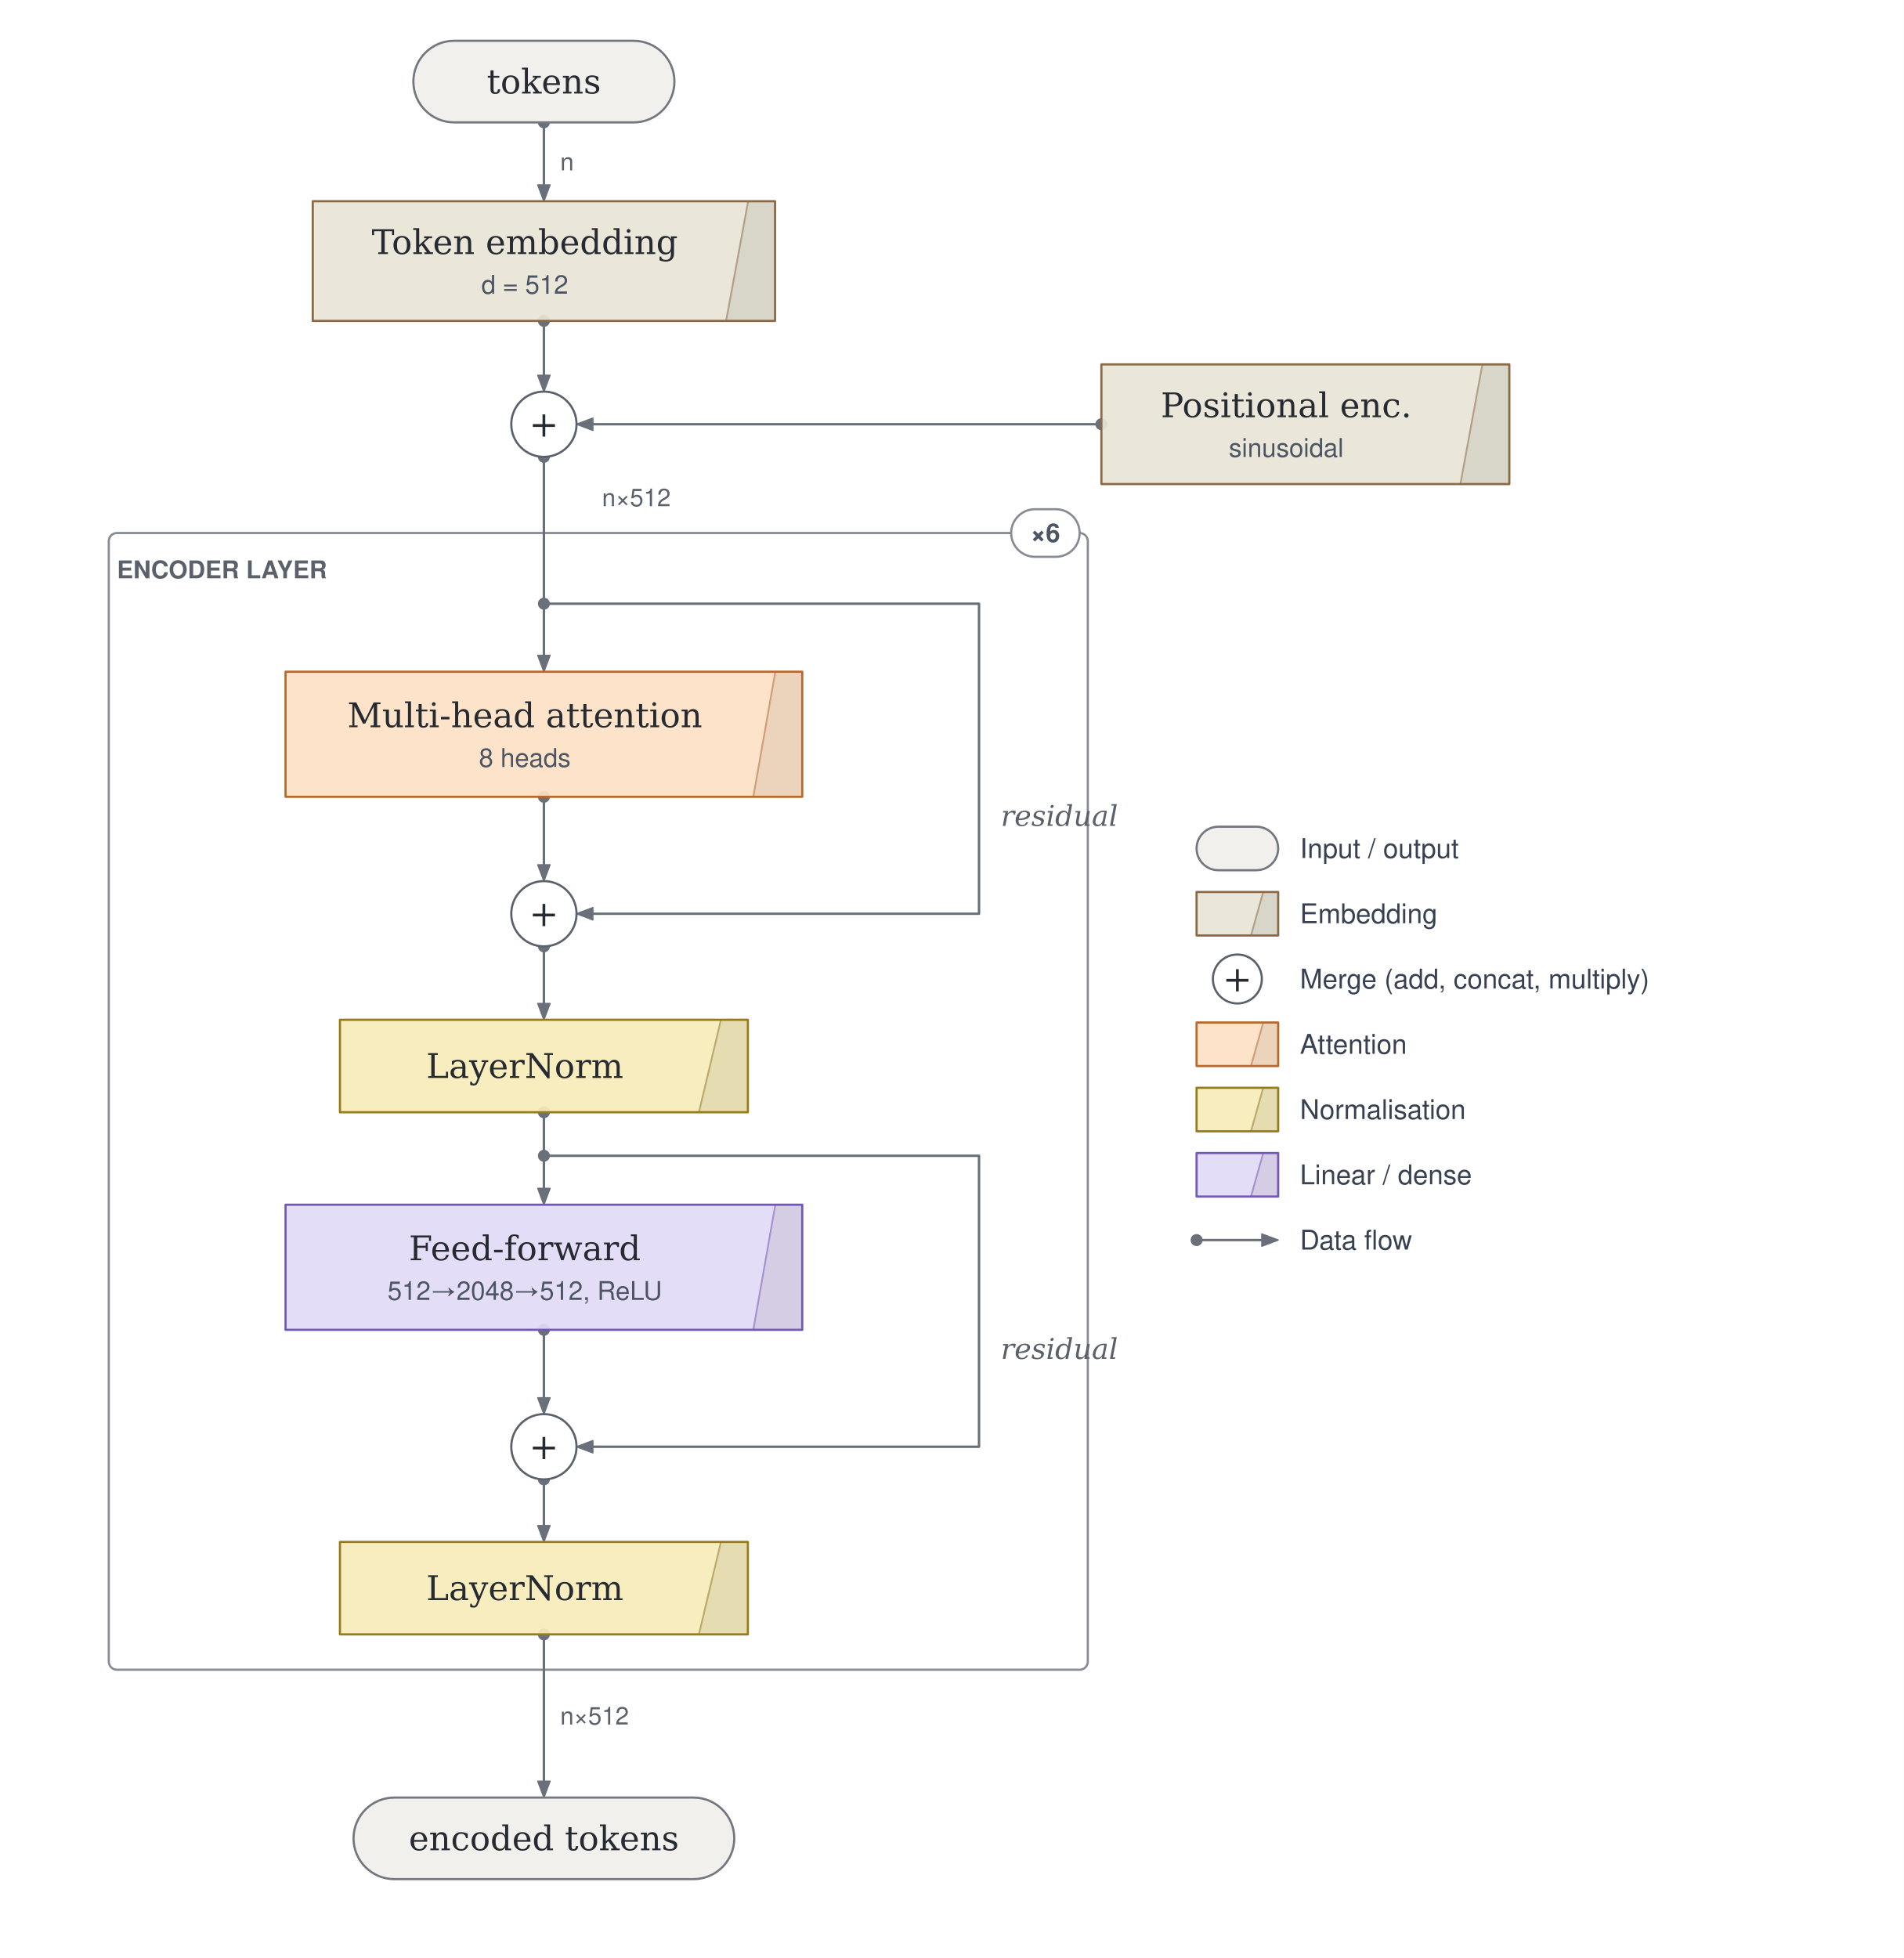
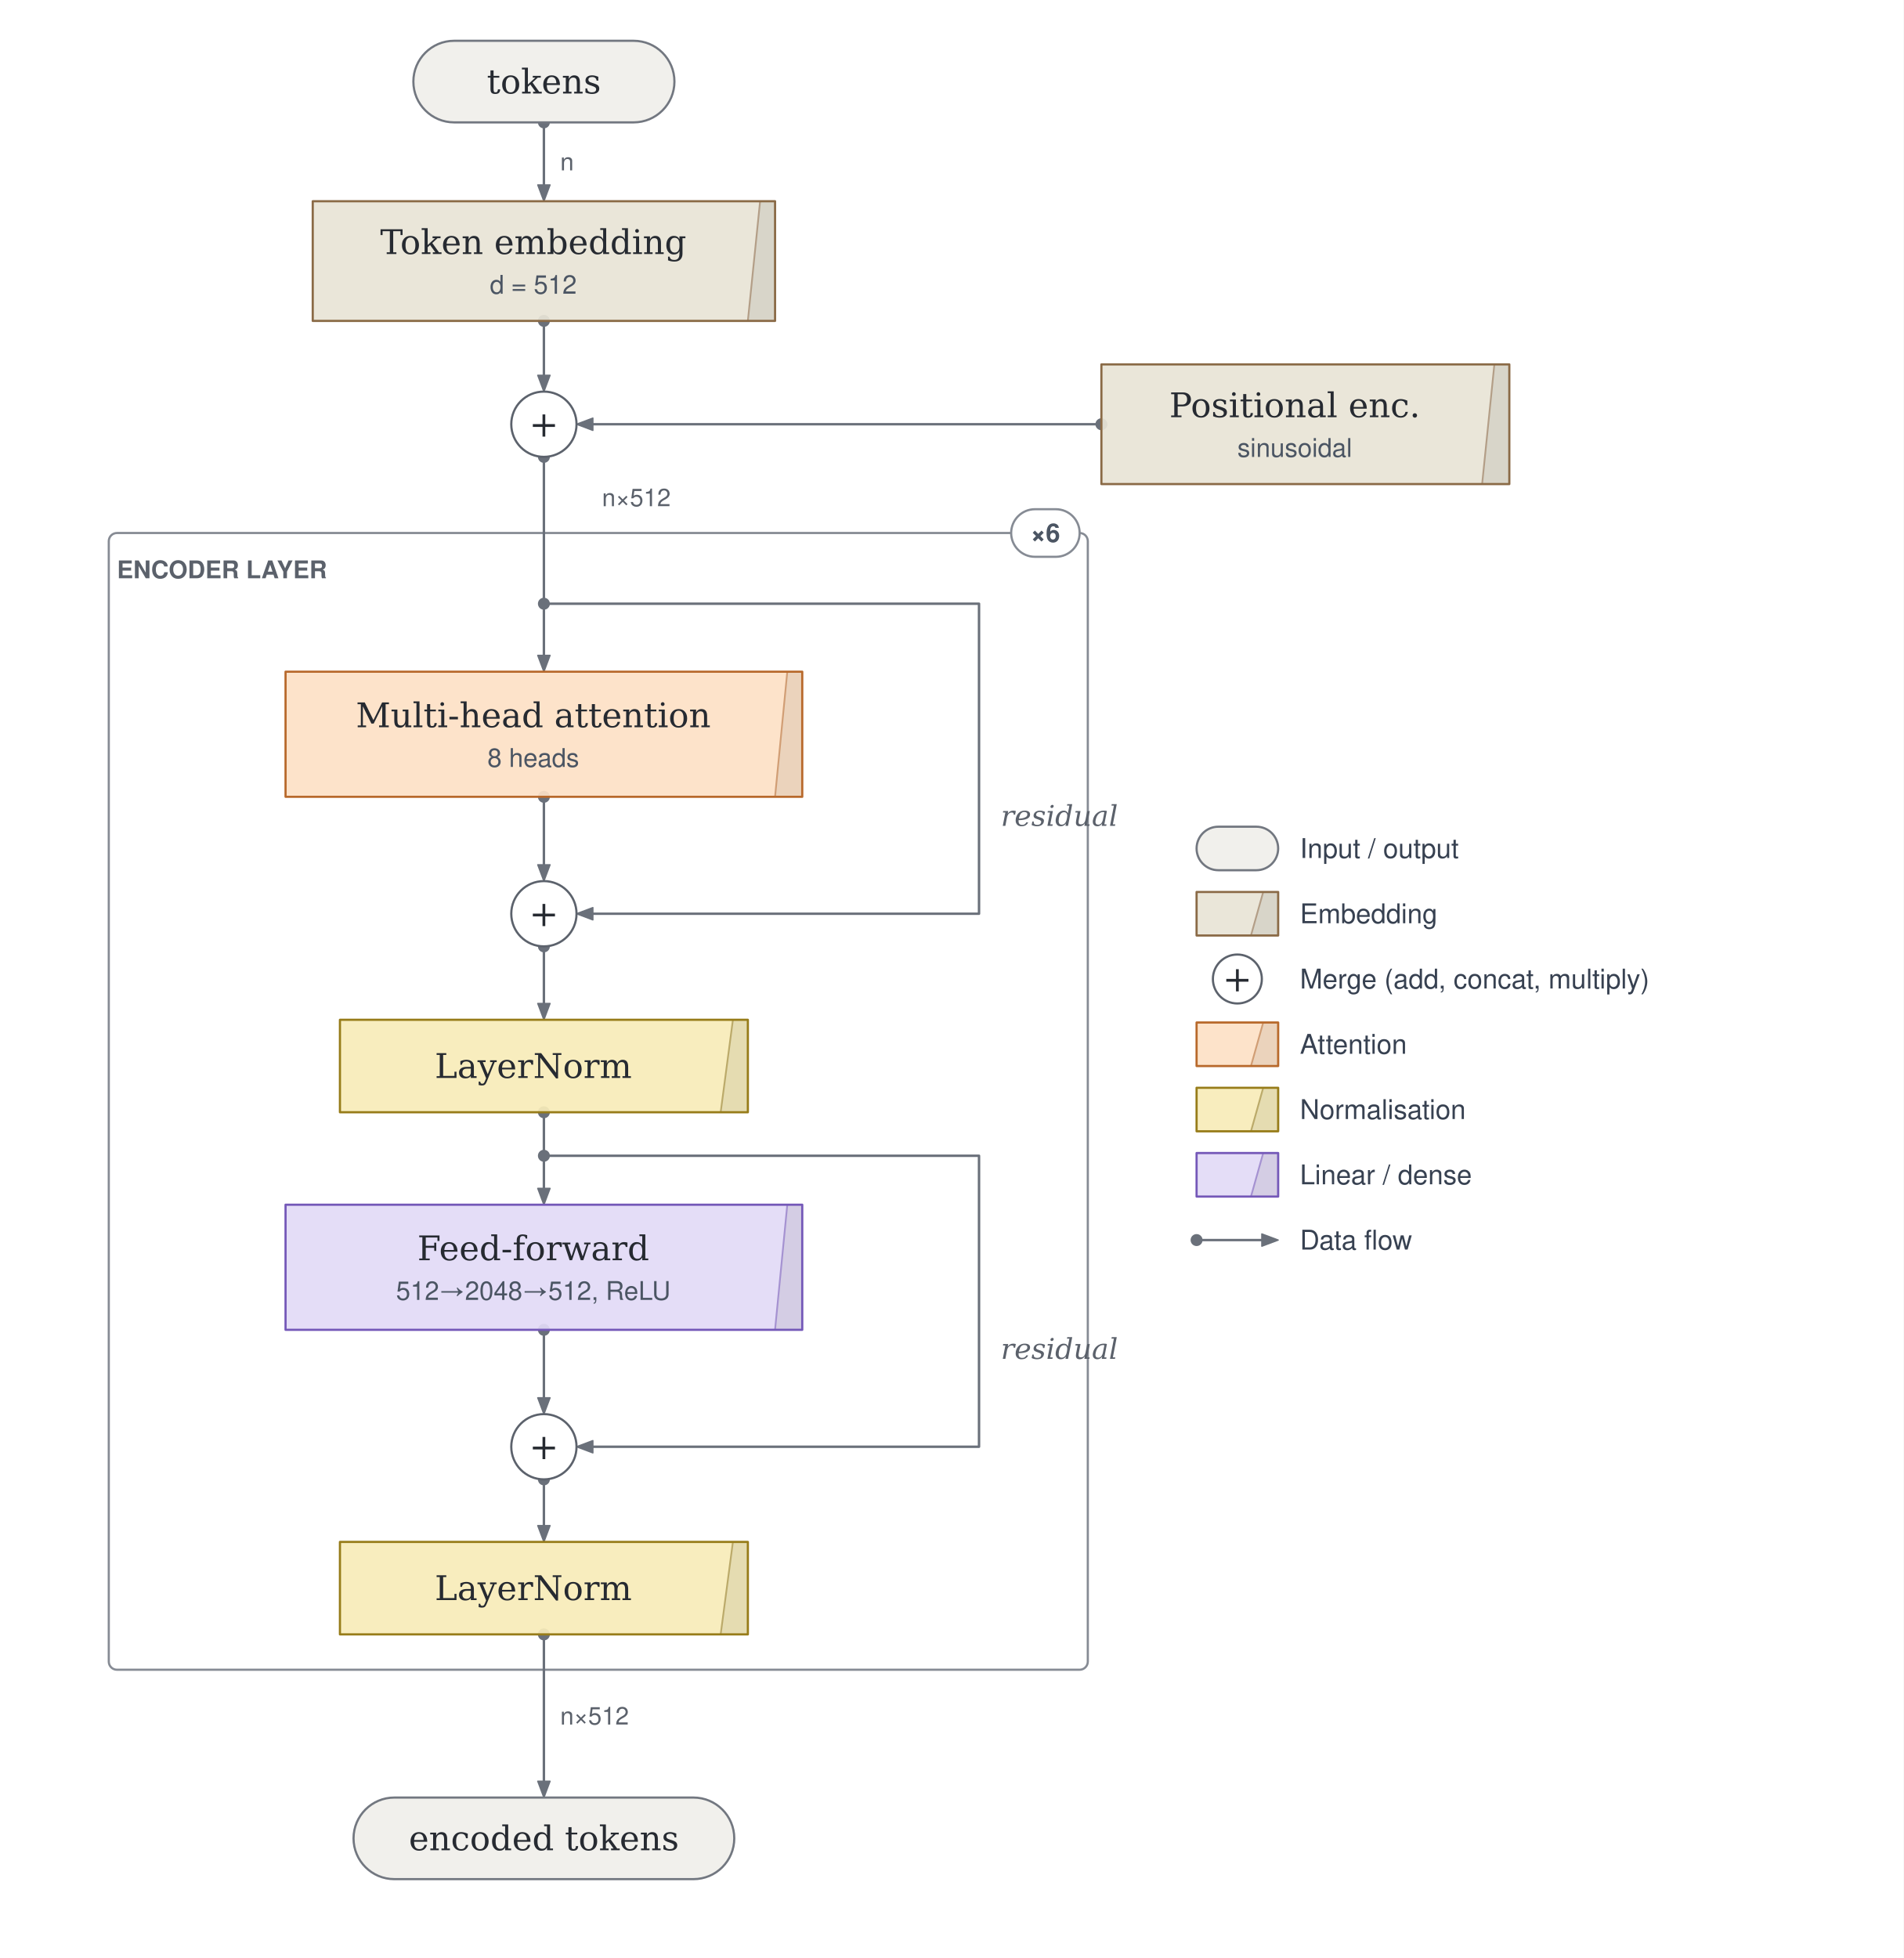
<svg xmlns="http://www.w3.org/2000/svg" width="700" height="720" viewBox="0 0 700 720" role="img">
  <rect x="0" y="0" width="700" height="720" fill="#ffffff" />
  <g class="tg-groups">
    <g class="tg-group" data-id="layer">
      <rect x="40" y="196" width="360" height="418" rx="3" fill="#ffffff" fill-opacity="0" stroke="#868b94" stroke-width="0.8" stroke-linejoin="round" />
    </g>
  </g>
  <g class="tg-edges">
    <g class="tg-edge tg-edge-data">
      <polyline points="200,45 200,68.6" fill="none" stroke="#6a707a" stroke-width="0.9" stroke-linejoin="round" />
      <polygon points="200,74 197.75,68 202.25,68" fill="#6a707a" stroke="#6a707a" stroke-width="0.5" stroke-linejoin="round" />
      <circle cx="200" cy="45" r="2.2" fill="#6a707a" />
    </g>
    <g class="tg-edge tg-edge-data">
      <polyline points="200,118 200,138.6" fill="none" stroke="#6a707a" stroke-width="0.9" stroke-linejoin="round" />
      <polygon points="200,144 197.75,138 202.25,138" fill="#6a707a" stroke="#6a707a" stroke-width="0.5" stroke-linejoin="round" />
      <circle cx="200" cy="118" r="2.2" fill="#6a707a" />
    </g>
    <g class="tg-edge tg-edge-data">
      <polyline points="405,156 217.4,156" fill="none" stroke="#6a707a" stroke-width="0.9" stroke-linejoin="round" />
      <polygon points="212,156 218,153.75 218,158.25" fill="#6a707a" stroke="#6a707a" stroke-width="0.5" stroke-linejoin="round" />
      <circle cx="405" cy="156" r="2.2" fill="#6a707a" />
    </g>
    <g class="tg-edge tg-edge-data">
      <polyline points="200,168 200,241.6" fill="none" stroke="#6a707a" stroke-width="0.9" stroke-linejoin="round" />
      <polygon points="200,247 197.75,241 202.25,241" fill="#6a707a" stroke="#6a707a" stroke-width="0.5" stroke-linejoin="round" />
      <circle cx="200" cy="168" r="2.2" fill="#6a707a" />
    </g>
    <g class="tg-edge tg-edge-data">
      <polyline points="200,293 200,318.6" fill="none" stroke="#6a707a" stroke-width="0.9" stroke-linejoin="round" />
      <polygon points="200,324 197.75,318 202.25,318" fill="#6a707a" stroke="#6a707a" stroke-width="0.5" stroke-linejoin="round" />
      <circle cx="200" cy="293" r="2.2" fill="#6a707a" />
    </g>
    <g class="tg-edge tg-edge-data">
      <polyline points="200,222 360,222 360,336 217.4,336" fill="none" stroke="#6a707a" stroke-width="0.9" stroke-linejoin="round" />
      <polygon points="212,336 218,333.75 218,338.25" fill="#6a707a" stroke="#6a707a" stroke-width="0.5" stroke-linejoin="round" />
      <circle cx="200" cy="222" r="2.2" fill="#6a707a" />
    </g>
    <g class="tg-edge tg-edge-data">
      <polyline points="200,348 200,369.6" fill="none" stroke="#6a707a" stroke-width="0.9" stroke-linejoin="round" />
      <polygon points="200,375 197.75,369 202.25,369" fill="#6a707a" stroke="#6a707a" stroke-width="0.5" stroke-linejoin="round" />
      <circle cx="200" cy="348" r="2.2" fill="#6a707a" />
    </g>
    <g class="tg-edge tg-edge-data">
      <polyline points="200,409 200,437.6" fill="none" stroke="#6a707a" stroke-width="0.9" stroke-linejoin="round" />
      <polygon points="200,443 197.75,437 202.25,437" fill="#6a707a" stroke="#6a707a" stroke-width="0.5" stroke-linejoin="round" />
      <circle cx="200" cy="409" r="2.2" fill="#6a707a" />
    </g>
    <g class="tg-edge tg-edge-data">
      <polyline points="200,489 200,514.6" fill="none" stroke="#6a707a" stroke-width="0.9" stroke-linejoin="round" />
      <polygon points="200,520 197.75,514 202.25,514" fill="#6a707a" stroke="#6a707a" stroke-width="0.5" stroke-linejoin="round" />
      <circle cx="200" cy="489" r="2.2" fill="#6a707a" />
    </g>
    <g class="tg-edge tg-edge-data">
      <polyline points="200,425 360,425 360,532 217.4,532" fill="none" stroke="#6a707a" stroke-width="0.9" stroke-linejoin="round" />
      <polygon points="212,532 218,529.75 218,534.25" fill="#6a707a" stroke="#6a707a" stroke-width="0.5" stroke-linejoin="round" />
      <circle cx="200" cy="425" r="2.2" fill="#6a707a" />
    </g>
    <g class="tg-edge tg-edge-data">
      <polyline points="200,544 200,561.6" fill="none" stroke="#6a707a" stroke-width="0.9" stroke-linejoin="round" />
      <polygon points="200,567 197.75,561 202.25,561" fill="#6a707a" stroke="#6a707a" stroke-width="0.5" stroke-linejoin="round" />
      <circle cx="200" cy="544" r="2.2" fill="#6a707a" />
    </g>
    <g class="tg-edge tg-edge-data">
      <polyline points="200,601 200,655.6" fill="none" stroke="#6a707a" stroke-width="0.9" stroke-linejoin="round" />
      <polygon points="200,661 197.75,655 202.25,655" fill="#6a707a" stroke="#6a707a" stroke-width="0.5" stroke-linejoin="round" />
      <circle cx="200" cy="601" r="2.2" fill="#6a707a" />
    </g>
    <g class="tg-edge tg-edge-data">
      <polyline points="440,456 464.6,456" fill="none" stroke="#6a707a" stroke-width="0.9" stroke-linejoin="round" />
      <polygon points="470,456 464,458.25 464,453.75" fill="#6a707a" stroke="#6a707a" stroke-width="0.5" stroke-linejoin="round" />
      <circle cx="440" cy="456" r="2.2" fill="#6a707a" />
    </g>
  </g>
  <g class="tg-nodes">
    <g class="tg-node tg-io" data-id="tok">
      <rect x="152" y="15" width="96" height="30" rx="15" fill="#f1f0ec" stroke="#727780" stroke-width="0.8" stroke-linejoin="round" />
      <text x="200" y="34.38" font-family="'Source Serif 4', 'Source Serif Pro', 'Georgia', 'Libertinus Serif', 'DejaVu Serif', serif" font-size="12.5" text-anchor="middle" fill="#262a31">tokens</text>
    </g>
    <g class="tg-node tg-embedding" data-id="emb">
-       <polygon points="115,74 275.1,74 267,118 115,118" fill="#e8e4d6" fill-opacity="0.92" />
-       <polygon points="275.1,74 285,74 285,118 267,118" fill="#d5d2c5" fill-opacity="0.92" />
-       <polyline points="275.1,74 267,118" fill="none" stroke="#b39e87" stroke-width="0.64" stroke-linejoin="round" />
+       <polygon points="115,74 279.5,74 275,118 115,118" fill="#e8e4d6" fill-opacity="0.92" />
+       <polygon points="279.5,74 285,74 285,118 275,118" fill="#d5d2c5" fill-opacity="0.92" />
+       <polyline points="279.5,74 275,118" fill="none" stroke="#b39e87" stroke-width="0.64" stroke-linejoin="round" />
      <rect x="115" y="74" width="170" height="44" fill="none" stroke="#8a6a46" stroke-width="0.8" stroke-linejoin="round" />
-       <text x="192.98" y="93.41" font-family="'Source Serif 4', 'Source Serif Pro', 'Georgia', 'Libertinus Serif', 'DejaVu Serif', serif" font-size="12.5" text-anchor="middle" fill="#262a31">Token embedding</text>
-       <text x="192.98" y="108.01" font-family="'Avenir Next', 'Helvetica Neue', 'Helvetica', 'Arial', 'DejaVu Sans', sans-serif" font-size="9.5" text-anchor="middle" fill="#4b5563">d = 512</text>
+       <text x="196.1" y="93.41" font-family="'Source Serif 4', 'Source Serif Pro', 'Georgia', 'Libertinus Serif', 'DejaVu Serif', serif" font-size="12.5" text-anchor="middle" fill="#262a31">Token embedding</text>
+       <text x="196.1" y="108.01" font-family="'Avenir Next', 'Helvetica Neue', 'Helvetica', 'Arial', 'DejaVu Sans', sans-serif" font-size="9.5" text-anchor="middle" fill="#4b5563">d = 512</text>
    </g>
    <g class="tg-node tg-embedding" data-id="pos">
-       <polygon points="405,134 545.1,134 537,178 405,178" fill="#e8e4d6" fill-opacity="0.92" />
-       <polygon points="545.1,134 555,134 555,178 537,178" fill="#d5d2c5" fill-opacity="0.92" />
-       <polyline points="545.1,134 537,178" fill="none" stroke="#b39e87" stroke-width="0.64" stroke-linejoin="round" />
+       <polygon points="405,134 549.5,134 545,178 405,178" fill="#e8e4d6" fill-opacity="0.92" />
+       <polygon points="549.5,134 555,134 555,178 545,178" fill="#d5d2c5" fill-opacity="0.92" />
+       <polyline points="549.5,134 545,178" fill="none" stroke="#b39e87" stroke-width="0.64" stroke-linejoin="round" />
      <rect x="405" y="134" width="150" height="44" fill="none" stroke="#8a6a46" stroke-width="0.8" stroke-linejoin="round" />
-       <text x="472.98" y="153.41" font-family="'Source Serif 4', 'Source Serif Pro', 'Georgia', 'Libertinus Serif', 'DejaVu Serif', serif" font-size="12.5" text-anchor="middle" fill="#262a31">Positional enc.</text>
-       <text x="472.98" y="168.01" font-family="'Avenir Next', 'Helvetica Neue', 'Helvetica', 'Arial', 'DejaVu Sans', sans-serif" font-size="9.5" text-anchor="middle" fill="#4b5563">sinusoidal</text>
+       <text x="476.1" y="153.41" font-family="'Source Serif 4', 'Source Serif Pro', 'Georgia', 'Libertinus Serif', 'DejaVu Serif', serif" font-size="12.5" text-anchor="middle" fill="#262a31">Positional enc.</text>
+       <text x="476.1" y="168.01" font-family="'Avenir Next', 'Helvetica Neue', 'Helvetica', 'Arial', 'DejaVu Sans', sans-serif" font-size="9.5" text-anchor="middle" fill="#4b5563">sinusoidal</text>
    </g>
    <g class="tg-node tg-merge" data-id="a0">
      <circle cx="200" cy="156" r="12" fill="#ffffff" stroke="#5c626c" stroke-width="0.8" stroke-linejoin="round" />
      <text x="200" y="160.55" font-family="'Source Serif 4', 'Source Serif Pro', 'Georgia', 'Libertinus Serif', 'DejaVu Serif', serif" font-size="13" text-anchor="middle" fill="#262a31">+</text>
    </g>
    <g class="tg-node tg-attention" data-id="mha">
-       <polygon points="105,247 285.1,247 277,293 105,293" fill="#fde1c6" fill-opacity="0.92" />
-       <polygon points="285.1,247 295,247 295,293 277,293" fill="#e9cfb6" fill-opacity="0.92" />
-       <polyline points="285.1,247 277,293" fill="none" stroke="#d19e75" stroke-width="0.64" stroke-linejoin="round" />
+       <polygon points="105,247 289.5,247 285,293 105,293" fill="#fde1c6" fill-opacity="0.92" />
+       <polygon points="289.5,247 295,247 295,293 285,293" fill="#e9cfb6" fill-opacity="0.92" />
+       <polyline points="289.5,247 285,293" fill="none" stroke="#d19e75" stroke-width="0.64" stroke-linejoin="round" />
      <rect x="105" y="247" width="190" height="46" fill="none" stroke="#b8692b" stroke-width="0.8" stroke-linejoin="round" />
-       <text x="192.98" y="267.41" font-family="'Source Serif 4', 'Source Serif Pro', 'Georgia', 'Libertinus Serif', 'DejaVu Serif', serif" font-size="12.5" text-anchor="middle" fill="#262a31">Multi-head attention</text>
-       <text x="192.98" y="282.01" font-family="'Avenir Next', 'Helvetica Neue', 'Helvetica', 'Arial', 'DejaVu Sans', sans-serif" font-size="9.5" text-anchor="middle" fill="#4b5563">8 heads</text>
+       <text x="196.1" y="267.41" font-family="'Source Serif 4', 'Source Serif Pro', 'Georgia', 'Libertinus Serif', 'DejaVu Serif', serif" font-size="12.5" text-anchor="middle" fill="#262a31">Multi-head attention</text>
+       <text x="196.1" y="282.01" font-family="'Avenir Next', 'Helvetica Neue', 'Helvetica', 'Arial', 'DejaVu Sans', sans-serif" font-size="9.5" text-anchor="middle" fill="#4b5563">8 heads</text>
    </g>
    <g class="tg-node tg-merge" data-id="a1">
      <circle cx="200" cy="336" r="12" fill="#ffffff" stroke="#5c626c" stroke-width="0.8" stroke-linejoin="round" />
      <text x="200" y="340.55" font-family="'Source Serif 4', 'Source Serif Pro', 'Georgia', 'Libertinus Serif', 'DejaVu Serif', serif" font-size="13" text-anchor="middle" fill="#262a31">+</text>
    </g>
    <g class="tg-node tg-norm" data-id="n1">
-       <polygon points="125,375 265.1,375 257,409 125,409" fill="#f7ecb9" fill-opacity="0.92" />
-       <polygon points="265.1,375 275,375 275,409 257,409" fill="#e3d9aa" fill-opacity="0.92" />
-       <polyline points="265.1,375 257,409" fill="none" stroke="#bbaa6a" stroke-width="0.64" stroke-linejoin="round" />
+       <polygon points="125,375 269.5,375 265,409 125,409" fill="#f7ecb9" fill-opacity="0.92" />
+       <polygon points="269.5,375 275,375 275,409 265,409" fill="#e3d9aa" fill-opacity="0.92" />
+       <polyline points="269.5,375 265,409" fill="none" stroke="#bbaa6a" stroke-width="0.64" stroke-linejoin="round" />
      <rect x="125" y="375" width="150" height="34" fill="none" stroke="#977c19" stroke-width="0.8" stroke-linejoin="round" />
-       <text x="192.98" y="396.38" font-family="'Source Serif 4', 'Source Serif Pro', 'Georgia', 'Libertinus Serif', 'DejaVu Serif', serif" font-size="12.5" text-anchor="middle" fill="#262a31">LayerNorm</text>
+       <text x="196.1" y="396.38" font-family="'Source Serif 4', 'Source Serif Pro', 'Georgia', 'Libertinus Serif', 'DejaVu Serif', serif" font-size="12.5" text-anchor="middle" fill="#262a31">LayerNorm</text>
    </g>
    <g class="tg-node tg-linear" data-id="ffn">
-       <polygon points="105,443 285.1,443 277,489 105,489" fill="#e2daf6" fill-opacity="0.92" />
-       <polygon points="285.1,443 295,443 295,489 277,489" fill="#d0c9e2" fill-opacity="0.92" />
-       <polyline points="285.1,443 277,489" fill="none" stroke="#a592d1" stroke-width="0.64" stroke-linejoin="round" />
+       <polygon points="105,443 289.5,443 285,489 105,489" fill="#e2daf6" fill-opacity="0.92" />
+       <polygon points="289.5,443 295,443 295,489 285,489" fill="#d0c9e2" fill-opacity="0.92" />
+       <polyline points="289.5,443 285,489" fill="none" stroke="#a592d1" stroke-width="0.64" stroke-linejoin="round" />
      <rect x="105" y="443" width="190" height="46" fill="none" stroke="#7458b8" stroke-width="0.8" stroke-linejoin="round" />
-       <text x="192.98" y="463.41" font-family="'Source Serif 4', 'Source Serif Pro', 'Georgia', 'Libertinus Serif', 'DejaVu Serif', serif" font-size="12.5" text-anchor="middle" fill="#262a31">Feed-forward</text>
-       <text x="192.98" y="478.01" font-family="'Avenir Next', 'Helvetica Neue', 'Helvetica', 'Arial', 'DejaVu Sans', sans-serif" font-size="9.5" text-anchor="middle" fill="#4b5563">512→2048→512, ReLU</text>
+       <text x="196.1" y="463.41" font-family="'Source Serif 4', 'Source Serif Pro', 'Georgia', 'Libertinus Serif', 'DejaVu Serif', serif" font-size="12.5" text-anchor="middle" fill="#262a31">Feed-forward</text>
+       <text x="196.1" y="478.01" font-family="'Avenir Next', 'Helvetica Neue', 'Helvetica', 'Arial', 'DejaVu Sans', sans-serif" font-size="9.5" text-anchor="middle" fill="#4b5563">512→2048→512, ReLU</text>
    </g>
    <g class="tg-node tg-merge" data-id="a2">
      <circle cx="200" cy="532" r="12" fill="#ffffff" stroke="#5c626c" stroke-width="0.8" stroke-linejoin="round" />
      <text x="200" y="536.55" font-family="'Source Serif 4', 'Source Serif Pro', 'Georgia', 'Libertinus Serif', 'DejaVu Serif', serif" font-size="13" text-anchor="middle" fill="#262a31">+</text>
    </g>
    <g class="tg-node tg-norm" data-id="n2">
-       <polygon points="125,567 265.1,567 257,601 125,601" fill="#f7ecb9" fill-opacity="0.92" />
-       <polygon points="265.1,567 275,567 275,601 257,601" fill="#e3d9aa" fill-opacity="0.92" />
-       <polyline points="265.1,567 257,601" fill="none" stroke="#bbaa6a" stroke-width="0.64" stroke-linejoin="round" />
+       <polygon points="125,567 269.5,567 265,601 125,601" fill="#f7ecb9" fill-opacity="0.92" />
+       <polygon points="269.5,567 275,567 275,601 265,601" fill="#e3d9aa" fill-opacity="0.92" />
+       <polyline points="269.5,567 265,601" fill="none" stroke="#bbaa6a" stroke-width="0.64" stroke-linejoin="round" />
      <rect x="125" y="567" width="150" height="34" fill="none" stroke="#977c19" stroke-width="0.8" stroke-linejoin="round" />
-       <text x="192.98" y="588.38" font-family="'Source Serif 4', 'Source Serif Pro', 'Georgia', 'Libertinus Serif', 'DejaVu Serif', serif" font-size="12.5" text-anchor="middle" fill="#262a31">LayerNorm</text>
+       <text x="196.1" y="588.38" font-family="'Source Serif 4', 'Source Serif Pro', 'Georgia', 'Libertinus Serif', 'DejaVu Serif', serif" font-size="12.5" text-anchor="middle" fill="#262a31">LayerNorm</text>
    </g>
    <g class="tg-node tg-io" data-id="out">
      <rect x="130" y="661" width="140" height="30" rx="15" fill="#f1f0ec" stroke="#727780" stroke-width="0.8" stroke-linejoin="round" />
      <text x="200" y="680.38" font-family="'Source Serif 4', 'Source Serif Pro', 'Georgia', 'Libertinus Serif', 'DejaVu Serif', serif" font-size="12.5" text-anchor="middle" fill="#262a31">encoded tokens</text>
    </g>
    <g class="tg-node tg-io" data-id="legend:0:io">
      <rect x="440" y="304" width="30" height="16" rx="8" fill="#f1f0ec" stroke="#727780" stroke-width="0.8" stroke-linejoin="round" />
    </g>
    <g class="tg-node tg-embedding" data-id="legend:1:embedding">
      <polygon points="440,328 464.5,328 460,344 440,344" fill="#e8e4d6" fill-opacity="0.92" />
      <polygon points="464.5,328 470,328 470,344 460,344" fill="#d5d2c5" fill-opacity="0.92" />
      <polyline points="464.5,328 460,344" fill="none" stroke="#b39e87" stroke-width="0.64" stroke-linejoin="round" />
      <rect x="440" y="328" width="30" height="16" fill="none" stroke="#8a6a46" stroke-width="0.8" stroke-linejoin="round" />
    </g>
    <g class="tg-node tg-merge" data-id="legend:2:merge">
      <circle cx="455" cy="360" r="9" fill="#ffffff" stroke="#5c626c" stroke-width="0.8" stroke-linejoin="round" />
      <text x="455" y="364.55" font-family="'Source Serif 4', 'Source Serif Pro', 'Georgia', 'Libertinus Serif', 'DejaVu Serif', serif" font-size="13" text-anchor="middle" fill="#262a31">+</text>
    </g>
    <g class="tg-node tg-attention" data-id="legend:3:attention">
      <polygon points="440,376 464.5,376 460,392 440,392" fill="#fde1c6" fill-opacity="0.92" />
      <polygon points="464.5,376 470,376 470,392 460,392" fill="#e9cfb6" fill-opacity="0.92" />
      <polyline points="464.5,376 460,392" fill="none" stroke="#d19e75" stroke-width="0.64" stroke-linejoin="round" />
      <rect x="440" y="376" width="30" height="16" fill="none" stroke="#b8692b" stroke-width="0.8" stroke-linejoin="round" />
    </g>
    <g class="tg-node tg-norm" data-id="legend:4:norm">
      <polygon points="440,400 464.5,400 460,416 440,416" fill="#f7ecb9" fill-opacity="0.92" />
      <polygon points="464.5,400 470,400 470,416 460,416" fill="#e3d9aa" fill-opacity="0.92" />
      <polyline points="464.5,400 460,416" fill="none" stroke="#bbaa6a" stroke-width="0.64" stroke-linejoin="round" />
      <rect x="440" y="400" width="30" height="16" fill="none" stroke="#977c19" stroke-width="0.8" stroke-linejoin="round" />
    </g>
    <g class="tg-node tg-linear" data-id="legend:5:linear">
      <polygon points="440,424 464.5,424 460,440 440,440" fill="#e2daf6" fill-opacity="0.92" />
      <polygon points="464.5,424 470,424 470,440 460,440" fill="#d0c9e2" fill-opacity="0.92" />
      <polyline points="464.5,424 460,440" fill="none" stroke="#a592d1" stroke-width="0.64" stroke-linejoin="round" />
      <rect x="440" y="424" width="30" height="16" fill="none" stroke="#7458b8" stroke-width="0.8" stroke-linejoin="round" />
    </g>
  </g>
  <g class="tg-labels">
    <rect x="41" y="202.1" width="84.71" height="14.8" rx="2" fill="#ffffff" />
    <text x="43" y="212.65" font-family="'Avenir Next', 'Helvetica Neue', 'Helvetica', 'Arial', 'DejaVu Sans', sans-serif" font-size="9" font-weight="600" fill="#5b616b">ENCODER LAYER</text>
    <rect x="371.82" y="187.25" width="25.18" height="17.5" rx="8.75" fill="#ffffff" stroke="#868b94" stroke-width="0.8" stroke-linejoin="round" />
    <text x="384.41" y="199.32" font-family="'Avenir Next', 'Helvetica Neue', 'Helvetica', 'Arial', 'DejaVu Sans', sans-serif" font-size="9.5" font-weight="600" text-anchor="middle" fill="#4b5563">×6</text>
    <rect x="204" y="52.1" width="8.95" height="14.8" rx="2" fill="#ffffff" />
    <text x="206" y="62.65" font-family="'Avenir Next', 'Helvetica Neue', 'Helvetica', 'Arial', 'DejaVu Sans', sans-serif" font-size="9" fill="#5b616b">n</text>
    <rect x="219.49" y="175.6" width="29.02" height="14.8" rx="2" fill="#ffffff" />
    <text x="234" y="186.15" font-family="'Avenir Next', 'Helvetica Neue', 'Helvetica', 'Arial', 'DejaVu Sans', sans-serif" font-size="9" text-anchor="middle" fill="#5b616b">n×512</text>
    <rect x="204" y="623.6" width="29.02" height="14.8" rx="2" fill="#ffffff" />
    <text x="206" y="634.15" font-family="'Avenir Next', 'Helvetica Neue', 'Helvetica', 'Arial', 'DejaVu Sans', sans-serif" font-size="9" fill="#5b616b">n×512</text>
    <text x="368" y="303.68" font-family="'Source Serif 4', 'Source Serif Pro', 'Georgia', 'Libertinus Serif', 'DejaVu Serif', serif" font-size="10.5" font-style="italic" fill="#5b616b">residual</text>
    <text x="368" y="499.68" font-family="'Source Serif 4', 'Source Serif Pro', 'Georgia', 'Libertinus Serif', 'DejaVu Serif', serif" font-size="10.5" font-style="italic" fill="#5b616b">residual</text>
    <text x="478" y="315.5" font-family="'Avenir Next', 'Helvetica Neue', 'Helvetica', 'Arial', 'DejaVu Sans', sans-serif" font-size="10" fill="#374151">Input / output</text>
    <text x="478" y="339.5" font-family="'Avenir Next', 'Helvetica Neue', 'Helvetica', 'Arial', 'DejaVu Sans', sans-serif" font-size="10" fill="#374151">Embedding</text>
    <text x="478" y="363.5" font-family="'Avenir Next', 'Helvetica Neue', 'Helvetica', 'Arial', 'DejaVu Sans', sans-serif" font-size="10" fill="#374151">Merge (add, concat, multiply)</text>
    <text x="478" y="387.5" font-family="'Avenir Next', 'Helvetica Neue', 'Helvetica', 'Arial', 'DejaVu Sans', sans-serif" font-size="10" fill="#374151">Attention</text>
    <text x="478" y="411.5" font-family="'Avenir Next', 'Helvetica Neue', 'Helvetica', 'Arial', 'DejaVu Sans', sans-serif" font-size="10" fill="#374151">Normalisation</text>
    <text x="478" y="435.5" font-family="'Avenir Next', 'Helvetica Neue', 'Helvetica', 'Arial', 'DejaVu Sans', sans-serif" font-size="10" fill="#374151">Linear / dense</text>
    <text x="478" y="459.5" font-family="'Avenir Next', 'Helvetica Neue', 'Helvetica', 'Arial', 'DejaVu Sans', sans-serif" font-size="10" fill="#374151">Data flow</text>
  </g>
</svg>
